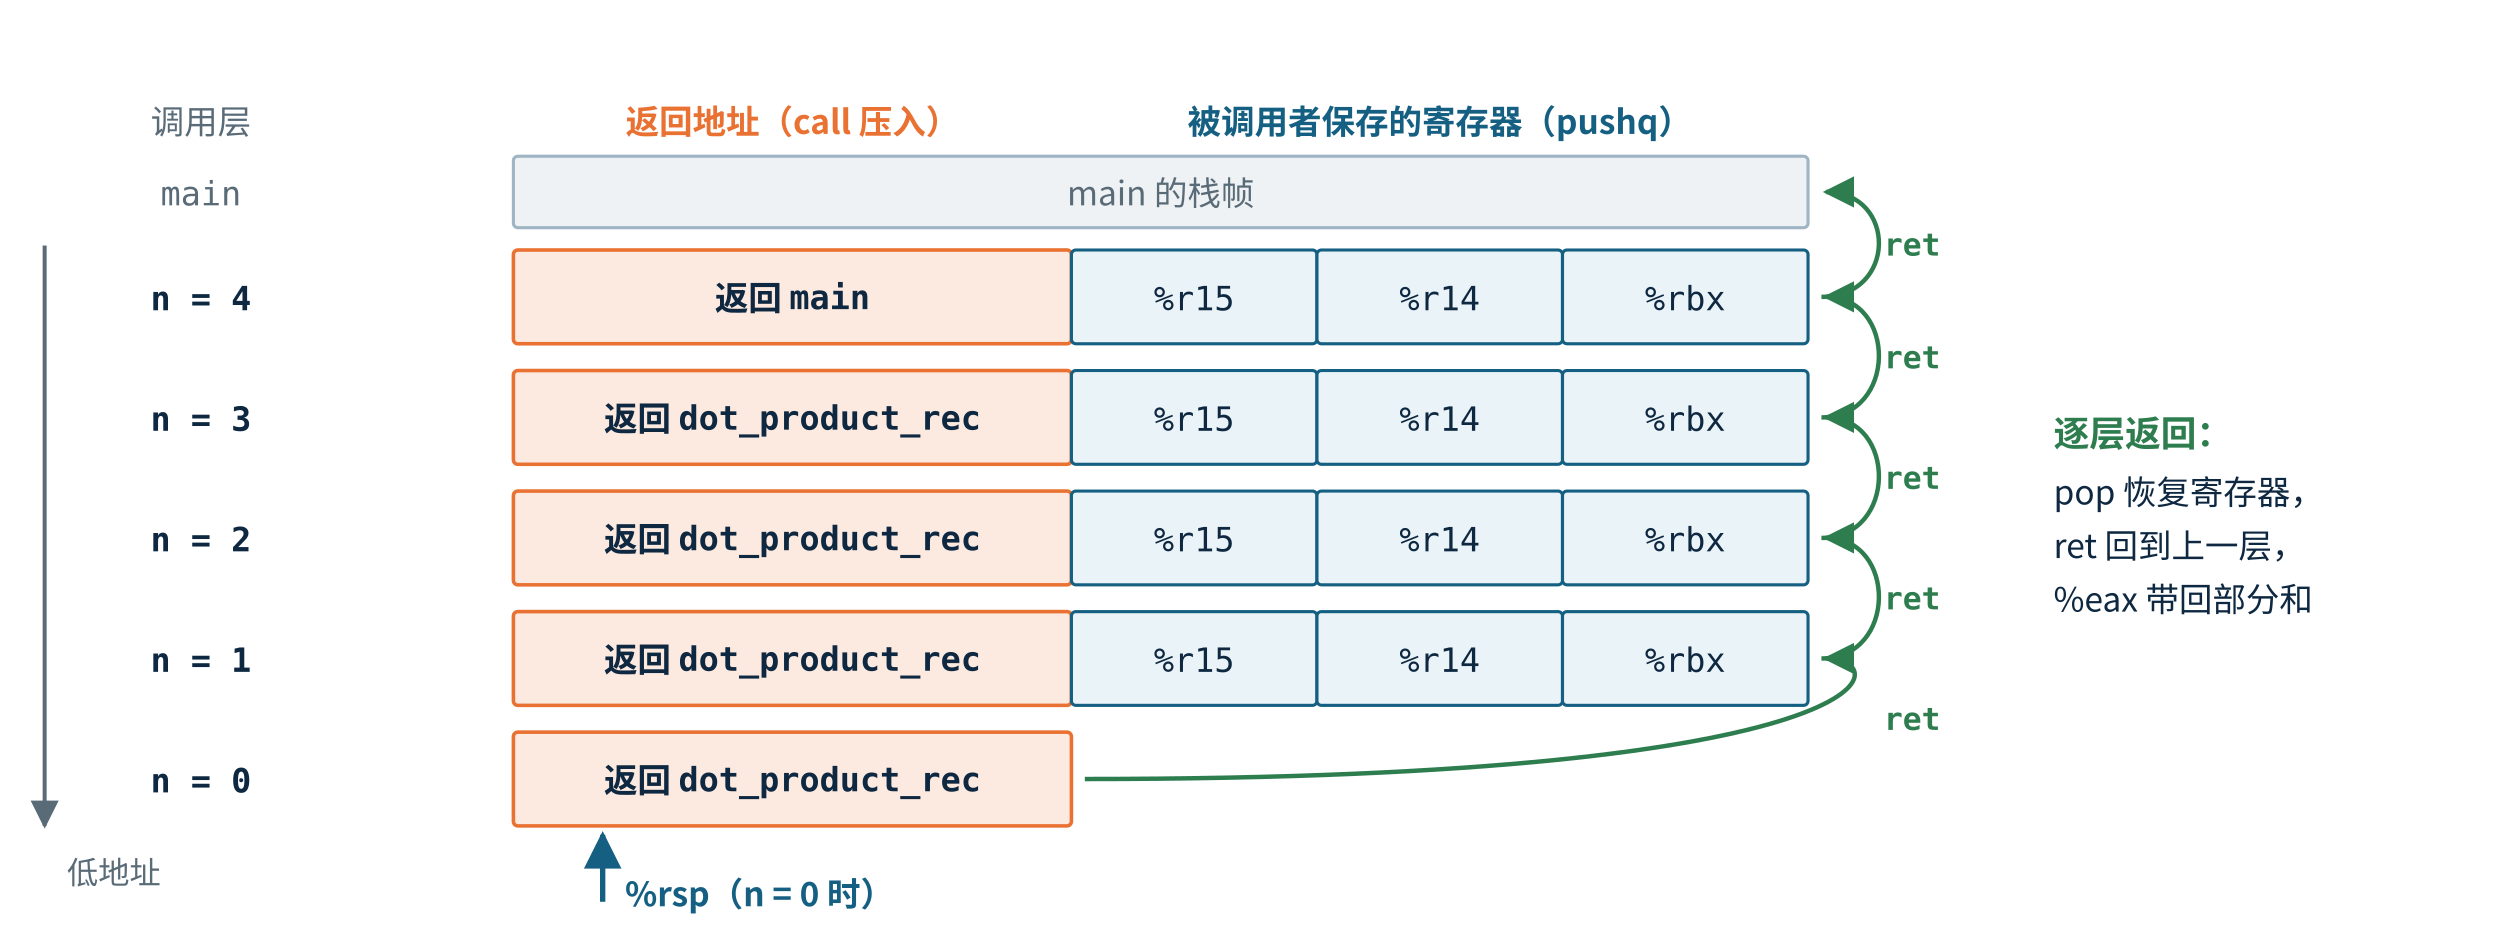
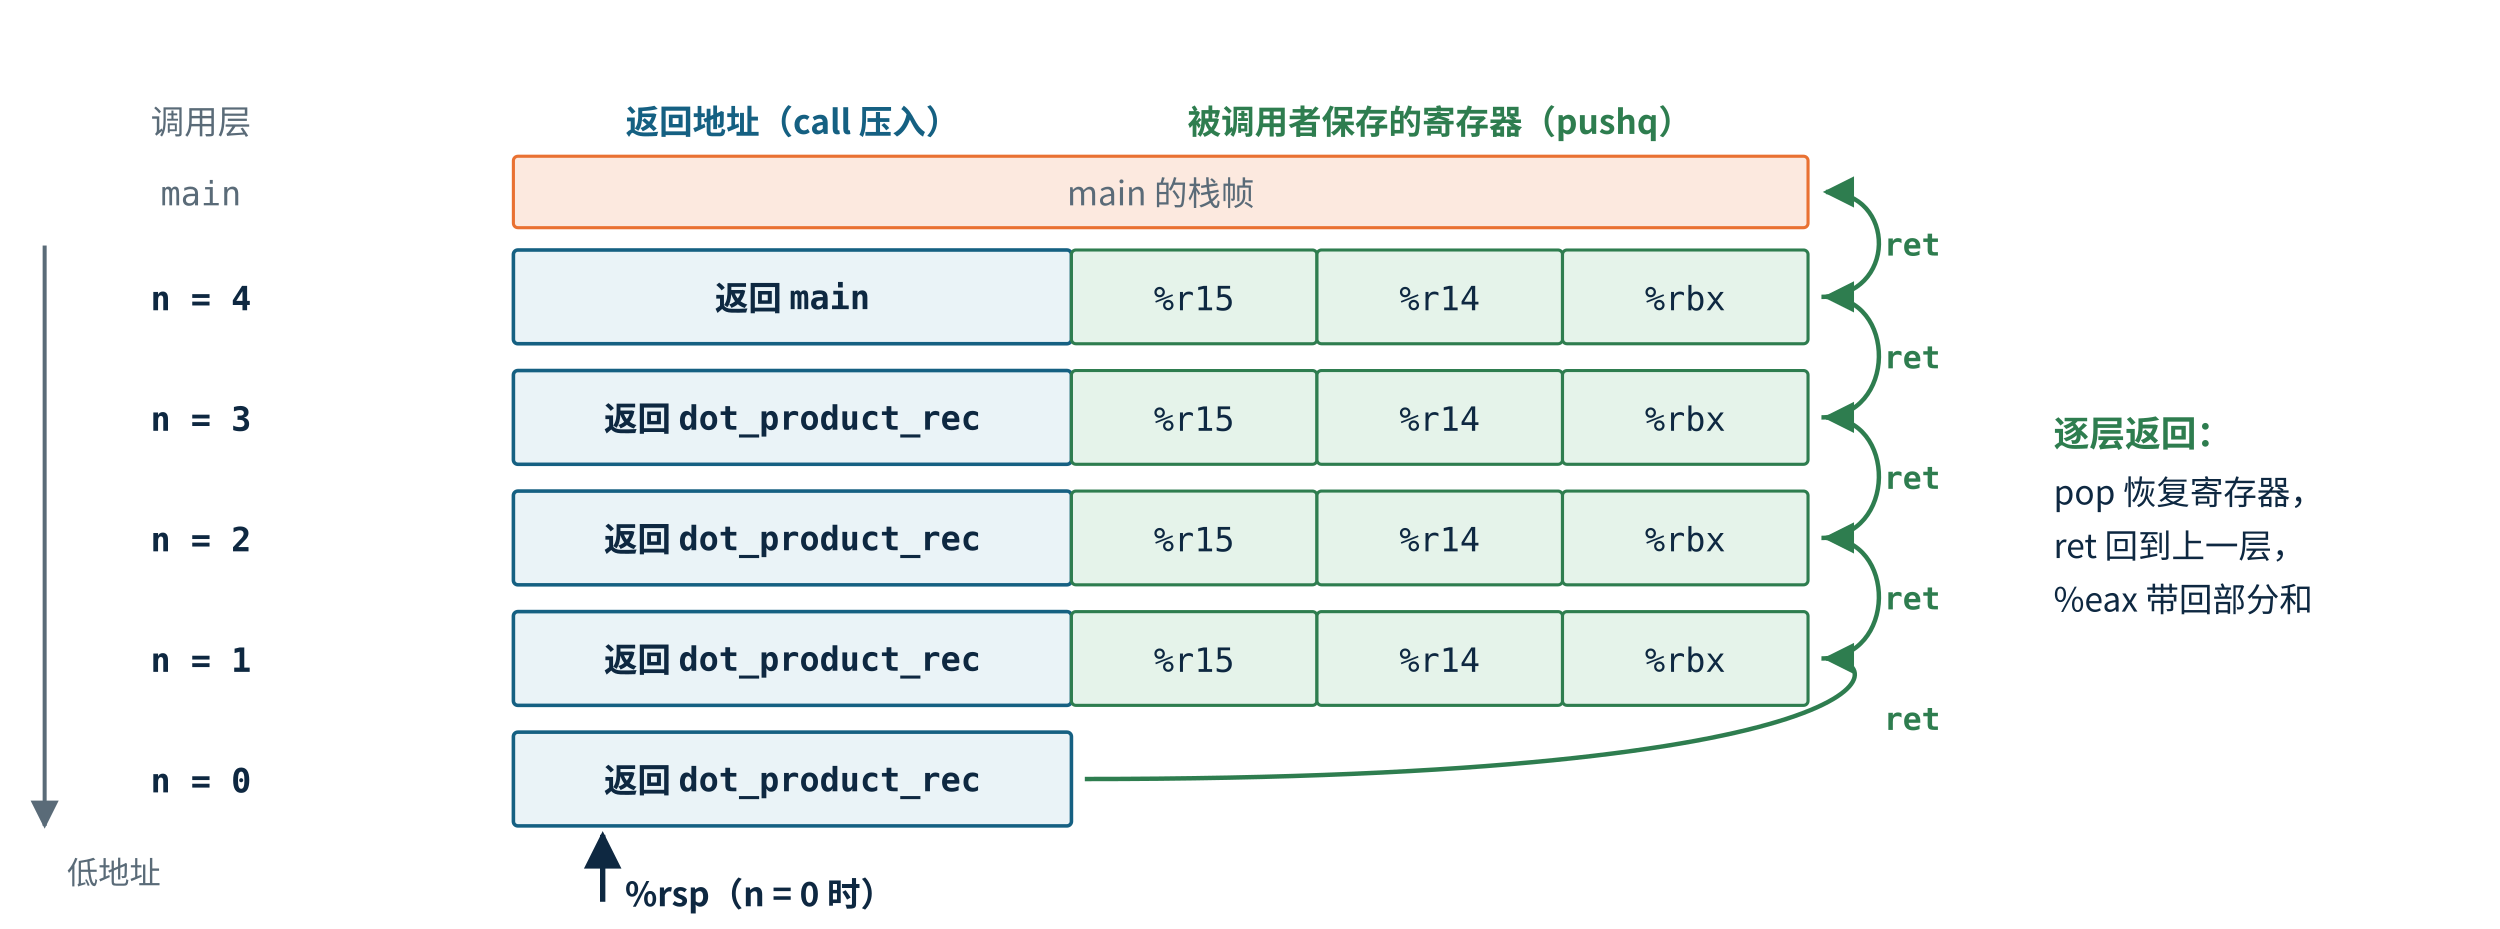
<svg xmlns="http://www.w3.org/2000/svg" viewBox="0 0 1120 416" width="1120" height="416">
  <defs>
    <marker id="ah-156082" viewBox="0 0 10 10" refX="9" refY="5" markerWidth="7" markerHeight="7" orient="auto-start-reverse">
      <path d="M0,0 L10,5 L0,10 z" fill="#156082" />
    </marker>
    <marker id="ah-e97132" viewBox="0 0 10 10" refX="9" refY="5" markerWidth="7" markerHeight="7" orient="auto-start-reverse">
      <path d="M0,0 L10,5 L0,10 z" fill="#e97132" />
    </marker>
    <marker id="ah-0e2841" viewBox="0 0 10 10" refX="9" refY="5" markerWidth="7" markerHeight="7" orient="auto-start-reverse">
      <path d="M0,0 L10,5 L0,10 z" fill="#0e2841" />
    </marker>
    <marker id="ah-2e7d4f" viewBox="0 0 10 10" refX="9" refY="5" markerWidth="7" markerHeight="7" orient="auto-start-reverse">
      <path d="M0,0 L10,5 L0,10 z" fill="#2e7d4f" />
    </marker>
    <marker id="ah-c0392b" viewBox="0 0 10 10" refX="9" refY="5" markerWidth="7" markerHeight="7" orient="auto-start-reverse">
      <path d="M0,0 L10,5 L0,10 z" fill="#c0392b" />
    </marker>
    <marker id="ah-5a6b78" viewBox="0 0 10 10" refX="9" refY="5" markerWidth="7" markerHeight="7" orient="auto-start-reverse">
      <path d="M0,0 L10,5 L0,10 z" fill="#5a6b78" />
    </marker>
    <marker id="ah-9fb5c3" viewBox="0 0 10 10" refX="9" refY="5" markerWidth="7" markerHeight="7" orient="auto-start-reverse">
      <path d="M0,0 L10,5 L0,10 z" fill="#9fb5c3" />
    </marker>
  </defs>
-   <text x="355.0" y="60.0" font-family="PingFang SC, Noto Sans CJK SC, Source Han Sans SC, sans-serif" font-size="15" font-weight="bold" fill="#e97132" text-anchor="middle">返回地址（call 压入）</text>
-   <text x="645.0" y="60.0" font-family="PingFang SC, Noto Sans CJK SC, Source Han Sans SC, sans-serif" font-size="15" font-weight="bold" fill="#156082" text-anchor="middle">被调用者保存的寄存器（pushq）</text>
+   <text x="355.0" y="60.0" font-family="PingFang SC, Noto Sans CJK SC, Source Han Sans SC, sans-serif" font-size="15" font-weight="bold" fill="#156082" text-anchor="middle">返回地址（call 压入）</text>
+   <text x="645.0" y="60.0" font-family="PingFang SC, Noto Sans CJK SC, Source Han Sans SC, sans-serif" font-size="15" font-weight="bold" fill="#2e7d4f" text-anchor="middle">被调用者保存的寄存器（pushq）</text>
  <text x="90.0" y="60.0" font-family="PingFang SC, Noto Sans CJK SC, Source Han Sans SC, sans-serif" font-size="15" font-weight="normal" fill="#5a6b78" text-anchor="middle">调用层</text>
-   <rect x="230.0" y="70.0" width="580.0" height="32.0" rx="2" fill="#eef2f4" stroke="#9fb5c3" stroke-width="1.4" />
+   <rect x="230.0" y="70.0" width="580.0" height="32.0" rx="2" fill="#fce9df" stroke="#e97132" stroke-width="1.4" />
  <text x="520.0" y="92.0" font-family="PingFang SC, Noto Sans CJK SC, Source Han Sans SC, sans-serif" font-size="15" font-weight="normal" fill="#5a6b78" text-anchor="middle">main 的栈帧</text>
  <text x="90.0" y="92.0" font-family="SFMono-Regular, Menlo, DejaVu Sans Mono, Consolas, monospace" font-size="15" font-weight="normal" fill="#5a6b78" text-anchor="middle">main</text>
-   <rect x="230.0" y="112.0" width="250.0" height="42.0" rx="2" fill="#fce9df" stroke="#e97132" stroke-width="1.6" />
+   <rect x="230.0" y="112.0" width="250.0" height="42.0" rx="2" fill="#eaf3f7" stroke="#156082" stroke-width="1.6" />
  <text x="355.0" y="139.0" font-family="SFMono-Regular, Menlo, DejaVu Sans Mono, Consolas, monospace" font-size="15" font-weight="bold" fill="#0e2841" text-anchor="middle">返回 main</text>
-   <rect x="480.0" y="112.0" width="110.0" height="42.0" rx="2" fill="#eaf3f7" stroke="#156082" stroke-width="1.4" />
+   <rect x="480.0" y="112.0" width="110.0" height="42.0" rx="2" fill="#e5f3ea" stroke="#2e7d4f" stroke-width="1.4" />
  <text x="535.0" y="139.0" font-family="SFMono-Regular, Menlo, DejaVu Sans Mono, Consolas, monospace" font-size="15" font-weight="normal" fill="#0e2841" text-anchor="middle">%r15</text>
-   <rect x="590.0" y="112.0" width="110.0" height="42.0" rx="2" fill="#eaf3f7" stroke="#156082" stroke-width="1.4" />
+   <rect x="590.0" y="112.0" width="110.0" height="42.0" rx="2" fill="#e5f3ea" stroke="#2e7d4f" stroke-width="1.4" />
  <text x="645.0" y="139.0" font-family="SFMono-Regular, Menlo, DejaVu Sans Mono, Consolas, monospace" font-size="15" font-weight="normal" fill="#0e2841" text-anchor="middle">%r14</text>
-   <rect x="700.0" y="112.0" width="110.0" height="42.0" rx="2" fill="#eaf3f7" stroke="#156082" stroke-width="1.4" />
+   <rect x="700.0" y="112.0" width="110.0" height="42.0" rx="2" fill="#e5f3ea" stroke="#2e7d4f" stroke-width="1.4" />
  <text x="755.0" y="139.0" font-family="SFMono-Regular, Menlo, DejaVu Sans Mono, Consolas, monospace" font-size="15" font-weight="normal" fill="#0e2841" text-anchor="middle">%rbx</text>
  <text x="90.0" y="139.0" font-family="SFMono-Regular, Menlo, DejaVu Sans Mono, Consolas, monospace" font-size="15" font-weight="bold" fill="#0e2841" text-anchor="middle">n = 4</text>
-   <rect x="230.0" y="166.0" width="250.0" height="42.0" rx="2" fill="#fce9df" stroke="#e97132" stroke-width="1.6" />
+   <rect x="230.0" y="166.0" width="250.0" height="42.0" rx="2" fill="#eaf3f7" stroke="#156082" stroke-width="1.6" />
  <text x="355.0" y="193.0" font-family="SFMono-Regular, Menlo, DejaVu Sans Mono, Consolas, monospace" font-size="15" font-weight="bold" fill="#0e2841" text-anchor="middle">返回 dot_product_rec</text>
-   <rect x="480.0" y="166.0" width="110.0" height="42.0" rx="2" fill="#eaf3f7" stroke="#156082" stroke-width="1.4" />
+   <rect x="480.0" y="166.0" width="110.0" height="42.0" rx="2" fill="#e5f3ea" stroke="#2e7d4f" stroke-width="1.4" />
  <text x="535.0" y="193.0" font-family="SFMono-Regular, Menlo, DejaVu Sans Mono, Consolas, monospace" font-size="15" font-weight="normal" fill="#0e2841" text-anchor="middle">%r15</text>
-   <rect x="590.0" y="166.0" width="110.0" height="42.0" rx="2" fill="#eaf3f7" stroke="#156082" stroke-width="1.4" />
+   <rect x="590.0" y="166.0" width="110.0" height="42.0" rx="2" fill="#e5f3ea" stroke="#2e7d4f" stroke-width="1.4" />
  <text x="645.0" y="193.0" font-family="SFMono-Regular, Menlo, DejaVu Sans Mono, Consolas, monospace" font-size="15" font-weight="normal" fill="#0e2841" text-anchor="middle">%r14</text>
-   <rect x="700.0" y="166.0" width="110.0" height="42.0" rx="2" fill="#eaf3f7" stroke="#156082" stroke-width="1.4" />
+   <rect x="700.0" y="166.0" width="110.0" height="42.0" rx="2" fill="#e5f3ea" stroke="#2e7d4f" stroke-width="1.4" />
  <text x="755.0" y="193.0" font-family="SFMono-Regular, Menlo, DejaVu Sans Mono, Consolas, monospace" font-size="15" font-weight="normal" fill="#0e2841" text-anchor="middle">%rbx</text>
  <text x="90.0" y="193.0" font-family="SFMono-Regular, Menlo, DejaVu Sans Mono, Consolas, monospace" font-size="15" font-weight="bold" fill="#0e2841" text-anchor="middle">n = 3</text>
-   <rect x="230.0" y="220.0" width="250.0" height="42.0" rx="2" fill="#fce9df" stroke="#e97132" stroke-width="1.6" />
+   <rect x="230.0" y="220.0" width="250.0" height="42.0" rx="2" fill="#eaf3f7" stroke="#156082" stroke-width="1.6" />
  <text x="355.0" y="247.0" font-family="SFMono-Regular, Menlo, DejaVu Sans Mono, Consolas, monospace" font-size="15" font-weight="bold" fill="#0e2841" text-anchor="middle">返回 dot_product_rec</text>
-   <rect x="480.0" y="220.0" width="110.0" height="42.0" rx="2" fill="#eaf3f7" stroke="#156082" stroke-width="1.4" />
+   <rect x="480.0" y="220.0" width="110.0" height="42.0" rx="2" fill="#e5f3ea" stroke="#2e7d4f" stroke-width="1.4" />
  <text x="535.0" y="247.0" font-family="SFMono-Regular, Menlo, DejaVu Sans Mono, Consolas, monospace" font-size="15" font-weight="normal" fill="#0e2841" text-anchor="middle">%r15</text>
-   <rect x="590.0" y="220.0" width="110.0" height="42.0" rx="2" fill="#eaf3f7" stroke="#156082" stroke-width="1.4" />
+   <rect x="590.0" y="220.0" width="110.0" height="42.0" rx="2" fill="#e5f3ea" stroke="#2e7d4f" stroke-width="1.4" />
  <text x="645.0" y="247.0" font-family="SFMono-Regular, Menlo, DejaVu Sans Mono, Consolas, monospace" font-size="15" font-weight="normal" fill="#0e2841" text-anchor="middle">%r14</text>
-   <rect x="700.0" y="220.0" width="110.0" height="42.0" rx="2" fill="#eaf3f7" stroke="#156082" stroke-width="1.4" />
+   <rect x="700.0" y="220.0" width="110.0" height="42.0" rx="2" fill="#e5f3ea" stroke="#2e7d4f" stroke-width="1.4" />
  <text x="755.0" y="247.0" font-family="SFMono-Regular, Menlo, DejaVu Sans Mono, Consolas, monospace" font-size="15" font-weight="normal" fill="#0e2841" text-anchor="middle">%rbx</text>
  <text x="90.0" y="247.0" font-family="SFMono-Regular, Menlo, DejaVu Sans Mono, Consolas, monospace" font-size="15" font-weight="bold" fill="#0e2841" text-anchor="middle">n = 2</text>
-   <rect x="230.0" y="274.0" width="250.0" height="42.0" rx="2" fill="#fce9df" stroke="#e97132" stroke-width="1.6" />
+   <rect x="230.0" y="274.0" width="250.0" height="42.0" rx="2" fill="#eaf3f7" stroke="#156082" stroke-width="1.6" />
  <text x="355.0" y="301.0" font-family="SFMono-Regular, Menlo, DejaVu Sans Mono, Consolas, monospace" font-size="15" font-weight="bold" fill="#0e2841" text-anchor="middle">返回 dot_product_rec</text>
-   <rect x="480.0" y="274.0" width="110.0" height="42.0" rx="2" fill="#eaf3f7" stroke="#156082" stroke-width="1.4" />
+   <rect x="480.0" y="274.0" width="110.0" height="42.0" rx="2" fill="#e5f3ea" stroke="#2e7d4f" stroke-width="1.4" />
  <text x="535.0" y="301.0" font-family="SFMono-Regular, Menlo, DejaVu Sans Mono, Consolas, monospace" font-size="15" font-weight="normal" fill="#0e2841" text-anchor="middle">%r15</text>
-   <rect x="590.0" y="274.0" width="110.0" height="42.0" rx="2" fill="#eaf3f7" stroke="#156082" stroke-width="1.4" />
+   <rect x="590.0" y="274.0" width="110.0" height="42.0" rx="2" fill="#e5f3ea" stroke="#2e7d4f" stroke-width="1.4" />
  <text x="645.0" y="301.0" font-family="SFMono-Regular, Menlo, DejaVu Sans Mono, Consolas, monospace" font-size="15" font-weight="normal" fill="#0e2841" text-anchor="middle">%r14</text>
-   <rect x="700.0" y="274.0" width="110.0" height="42.0" rx="2" fill="#eaf3f7" stroke="#156082" stroke-width="1.4" />
+   <rect x="700.0" y="274.0" width="110.0" height="42.0" rx="2" fill="#e5f3ea" stroke="#2e7d4f" stroke-width="1.4" />
  <text x="755.0" y="301.0" font-family="SFMono-Regular, Menlo, DejaVu Sans Mono, Consolas, monospace" font-size="15" font-weight="normal" fill="#0e2841" text-anchor="middle">%rbx</text>
  <text x="90.0" y="301.0" font-family="SFMono-Regular, Menlo, DejaVu Sans Mono, Consolas, monospace" font-size="15" font-weight="bold" fill="#0e2841" text-anchor="middle">n = 1</text>
-   <rect x="230.0" y="328.0" width="250.0" height="42.0" rx="2" fill="#fce9df" stroke="#e97132" stroke-width="1.6" />
+   <rect x="230.0" y="328.0" width="250.0" height="42.0" rx="2" fill="#eaf3f7" stroke="#156082" stroke-width="1.6" />
  <text x="355.0" y="355.0" font-family="SFMono-Regular, Menlo, DejaVu Sans Mono, Consolas, monospace" font-size="15" font-weight="bold" fill="#0e2841" text-anchor="middle">返回 dot_product_rec</text>
  <text x="90.0" y="355.0" font-family="SFMono-Regular, Menlo, DejaVu Sans Mono, Consolas, monospace" font-size="15" font-weight="bold" fill="#0e2841" text-anchor="middle">n = 0</text>
  <path d="M 486 349.0 C 850 349.0 850 295.0 818 295.0" fill="none" stroke="#2e7d4f" stroke-width="2" marker-end="url(#ah-2e7d4f)" />
  <text x="844.0" y="327.0" font-family="SFMono-Regular, Menlo, DejaVu Sans Mono, Consolas, monospace" font-size="14" font-weight="bold" fill="#2e7d4f" text-anchor="start">ret</text>
  <path d="M 816 295.0 C 850 295.0 850 241.0 818 241.0" fill="none" stroke="#2e7d4f" stroke-width="2" marker-end="url(#ah-2e7d4f)" />
  <text x="844.0" y="273.0" font-family="SFMono-Regular, Menlo, DejaVu Sans Mono, Consolas, monospace" font-size="14" font-weight="bold" fill="#2e7d4f" text-anchor="start">ret</text>
  <path d="M 816 241.0 C 850 241.0 850 187.0 818 187.0" fill="none" stroke="#2e7d4f" stroke-width="2" marker-end="url(#ah-2e7d4f)" />
  <text x="844.0" y="219.0" font-family="SFMono-Regular, Menlo, DejaVu Sans Mono, Consolas, monospace" font-size="14" font-weight="bold" fill="#2e7d4f" text-anchor="start">ret</text>
  <path d="M 816 187.0 C 850 187.0 850 133.0 818 133.0" fill="none" stroke="#2e7d4f" stroke-width="2" marker-end="url(#ah-2e7d4f)" />
  <text x="844.0" y="165.0" font-family="SFMono-Regular, Menlo, DejaVu Sans Mono, Consolas, monospace" font-size="14" font-weight="bold" fill="#2e7d4f" text-anchor="start">ret</text>
  <path d="M 816 133.0 C 850 133.0 850 86 818 86" fill="none" stroke="#2e7d4f" stroke-width="2" marker-end="url(#ah-2e7d4f)" />
  <text x="844.0" y="114.5" font-family="SFMono-Regular, Menlo, DejaVu Sans Mono, Consolas, monospace" font-size="14" font-weight="bold" fill="#2e7d4f" text-anchor="start">ret</text>
  <text x="920.0" y="200.0" font-family="PingFang SC, Noto Sans CJK SC, Source Han Sans SC, sans-serif" font-size="16" font-weight="bold" fill="#2e7d4f" text-anchor="start">逐层返回：</text>
  <text x="920.0" y="226.0" font-family="PingFang SC, Noto Sans CJK SC, Source Han Sans SC, sans-serif" font-size="15" font-weight="normal" fill="#0e2841" text-anchor="start">pop 恢复寄存器，</text>
  <text x="920.0" y="250.0" font-family="PingFang SC, Noto Sans CJK SC, Source Han Sans SC, sans-serif" font-size="15" font-weight="normal" fill="#0e2841" text-anchor="start">ret 回到上一层，</text>
  <text x="920.0" y="274.0" font-family="PingFang SC, Noto Sans CJK SC, Source Han Sans SC, sans-serif" font-size="15" font-weight="normal" fill="#0e2841" text-anchor="start">%eax 带回部分和</text>
  <line x1="20.0" y1="110.0" x2="20.0" y2="370.0" stroke="#5a6b78" stroke-width="1.8" marker-end="url(#ah-5a6b78)" />
  <text x="30.0" y="396.0" font-family="PingFang SC, Noto Sans CJK SC, Source Han Sans SC, sans-serif" font-size="14" font-weight="normal" fill="#5a6b78" text-anchor="start">低地址</text>
-   <line x1="270.0" y1="404.0" x2="270.0" y2="374.0" stroke="#156082" stroke-width="2.4" marker-end="url(#ah-156082)" />
-   <text x="280.0" y="406.0" font-family="PingFang SC, Noto Sans CJK SC, Source Han Sans SC, sans-serif" font-size="15" font-weight="bold" fill="#156082" text-anchor="start">%rsp（n = 0 时）</text>
+   <line x1="270.0" y1="404.0" x2="270.0" y2="374.0" stroke="#0e2841" stroke-width="2.4" marker-end="url(#ah-0e2841)" />
+   <text x="280.0" y="406.0" font-family="PingFang SC, Noto Sans CJK SC, Source Han Sans SC, sans-serif" font-size="15" font-weight="bold" fill="#0e2841" text-anchor="start">%rsp（n = 0 时）</text>
</svg>
